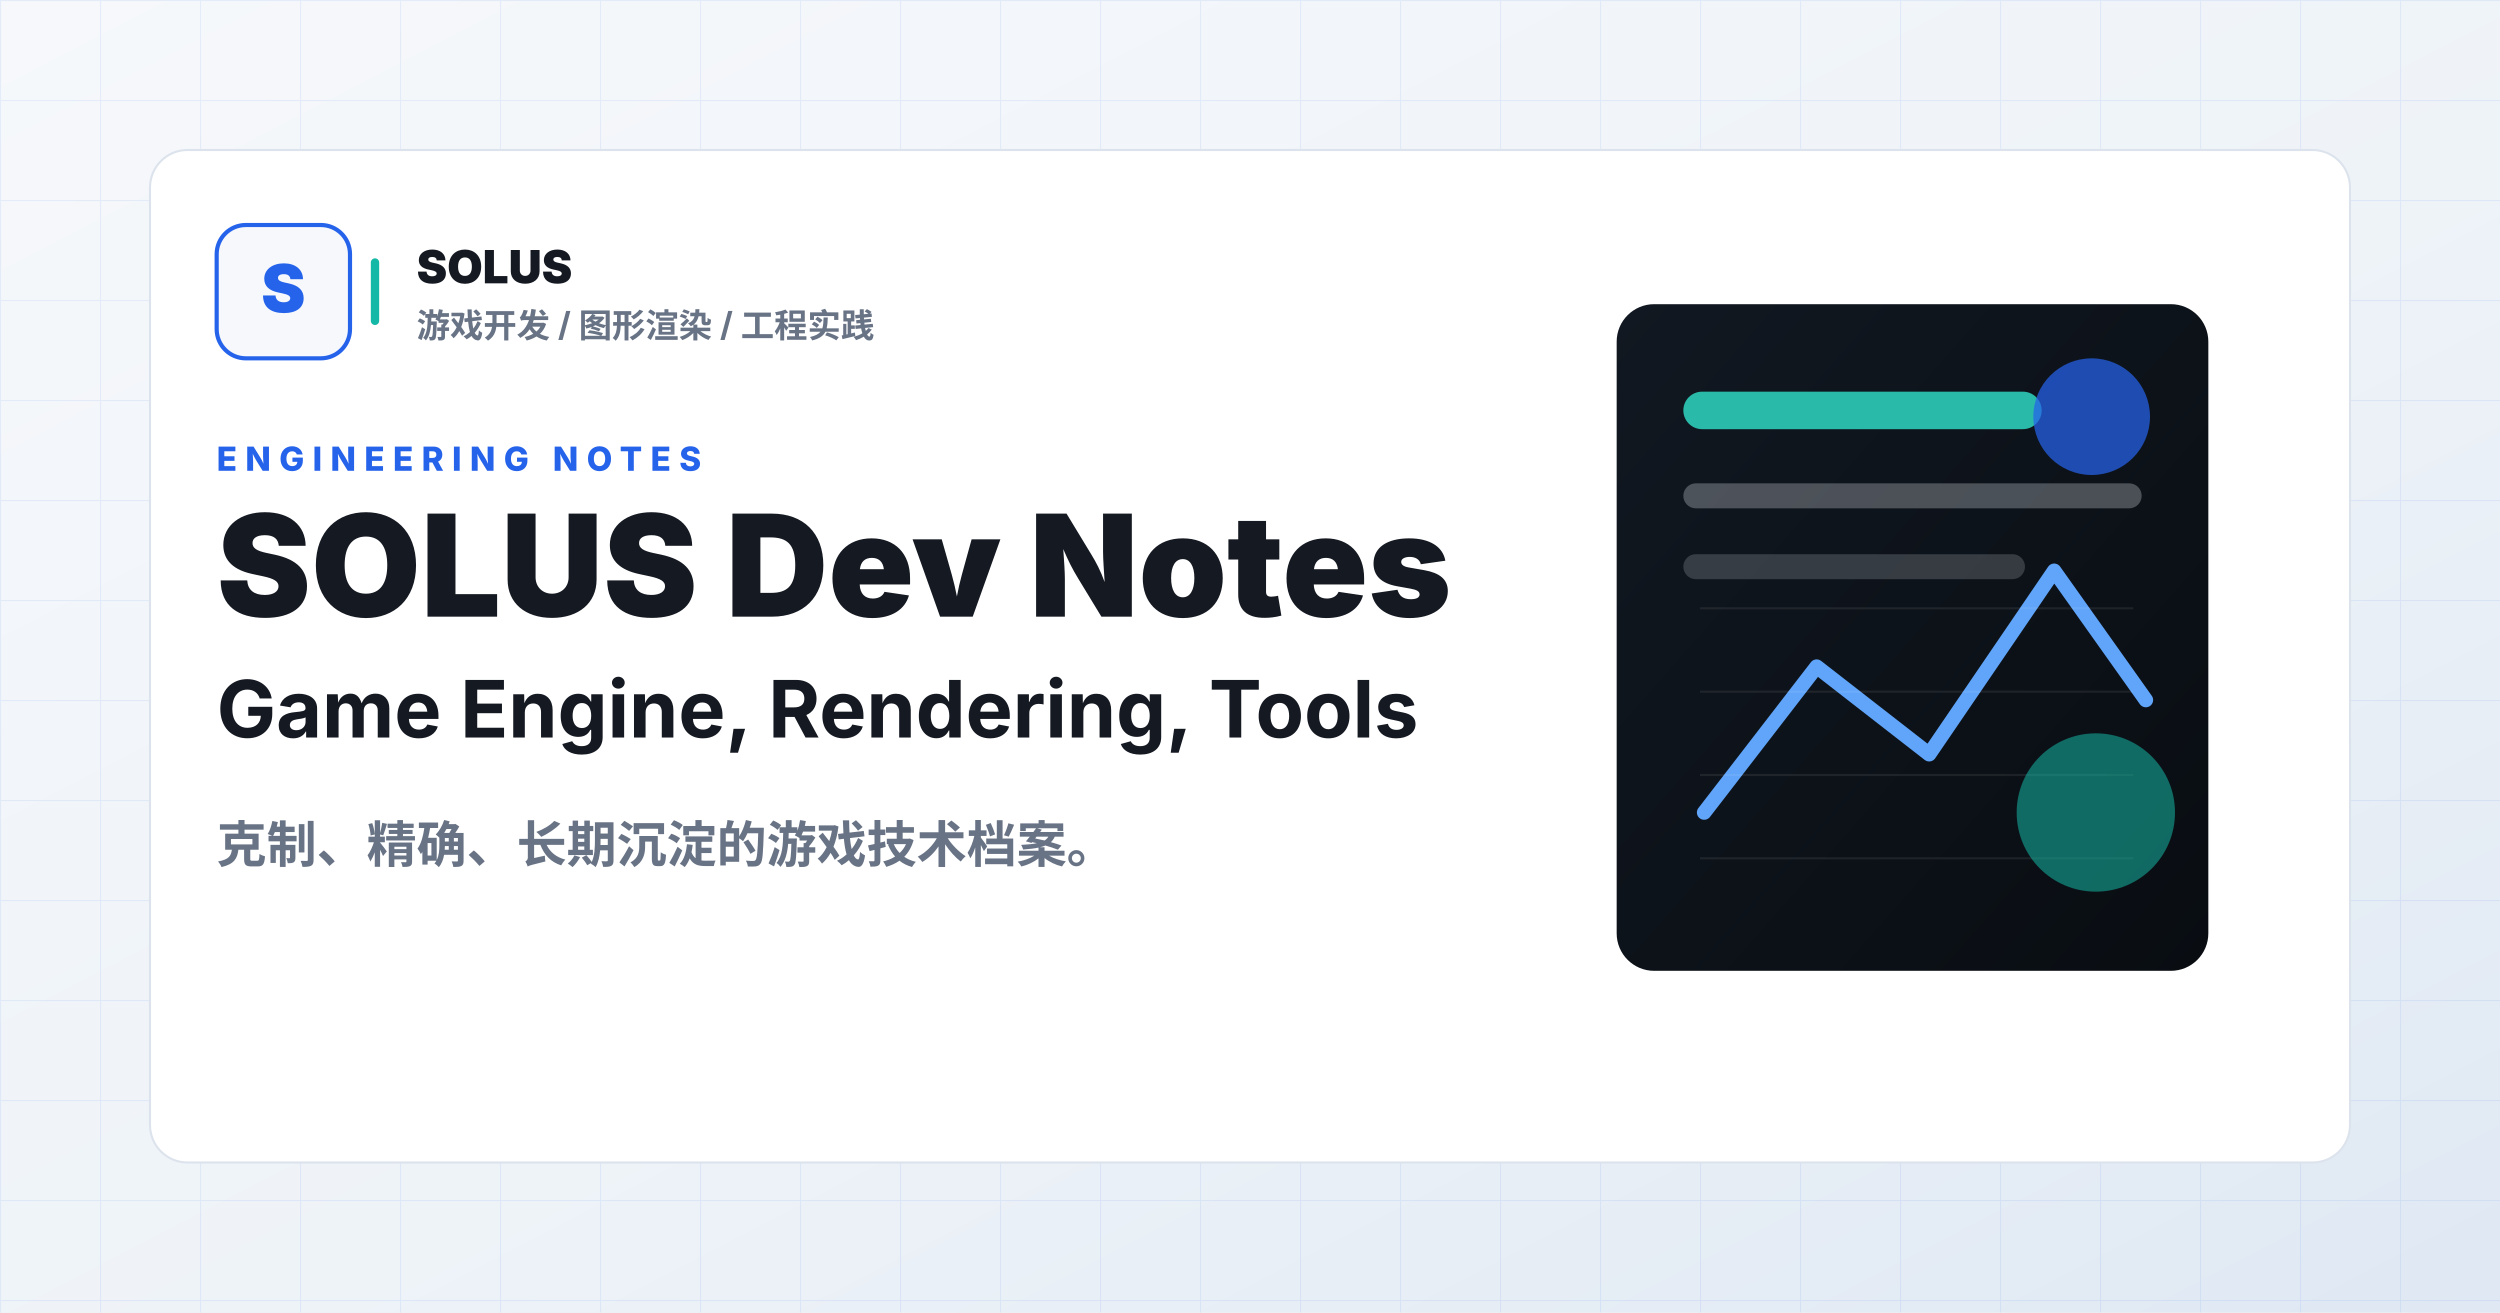
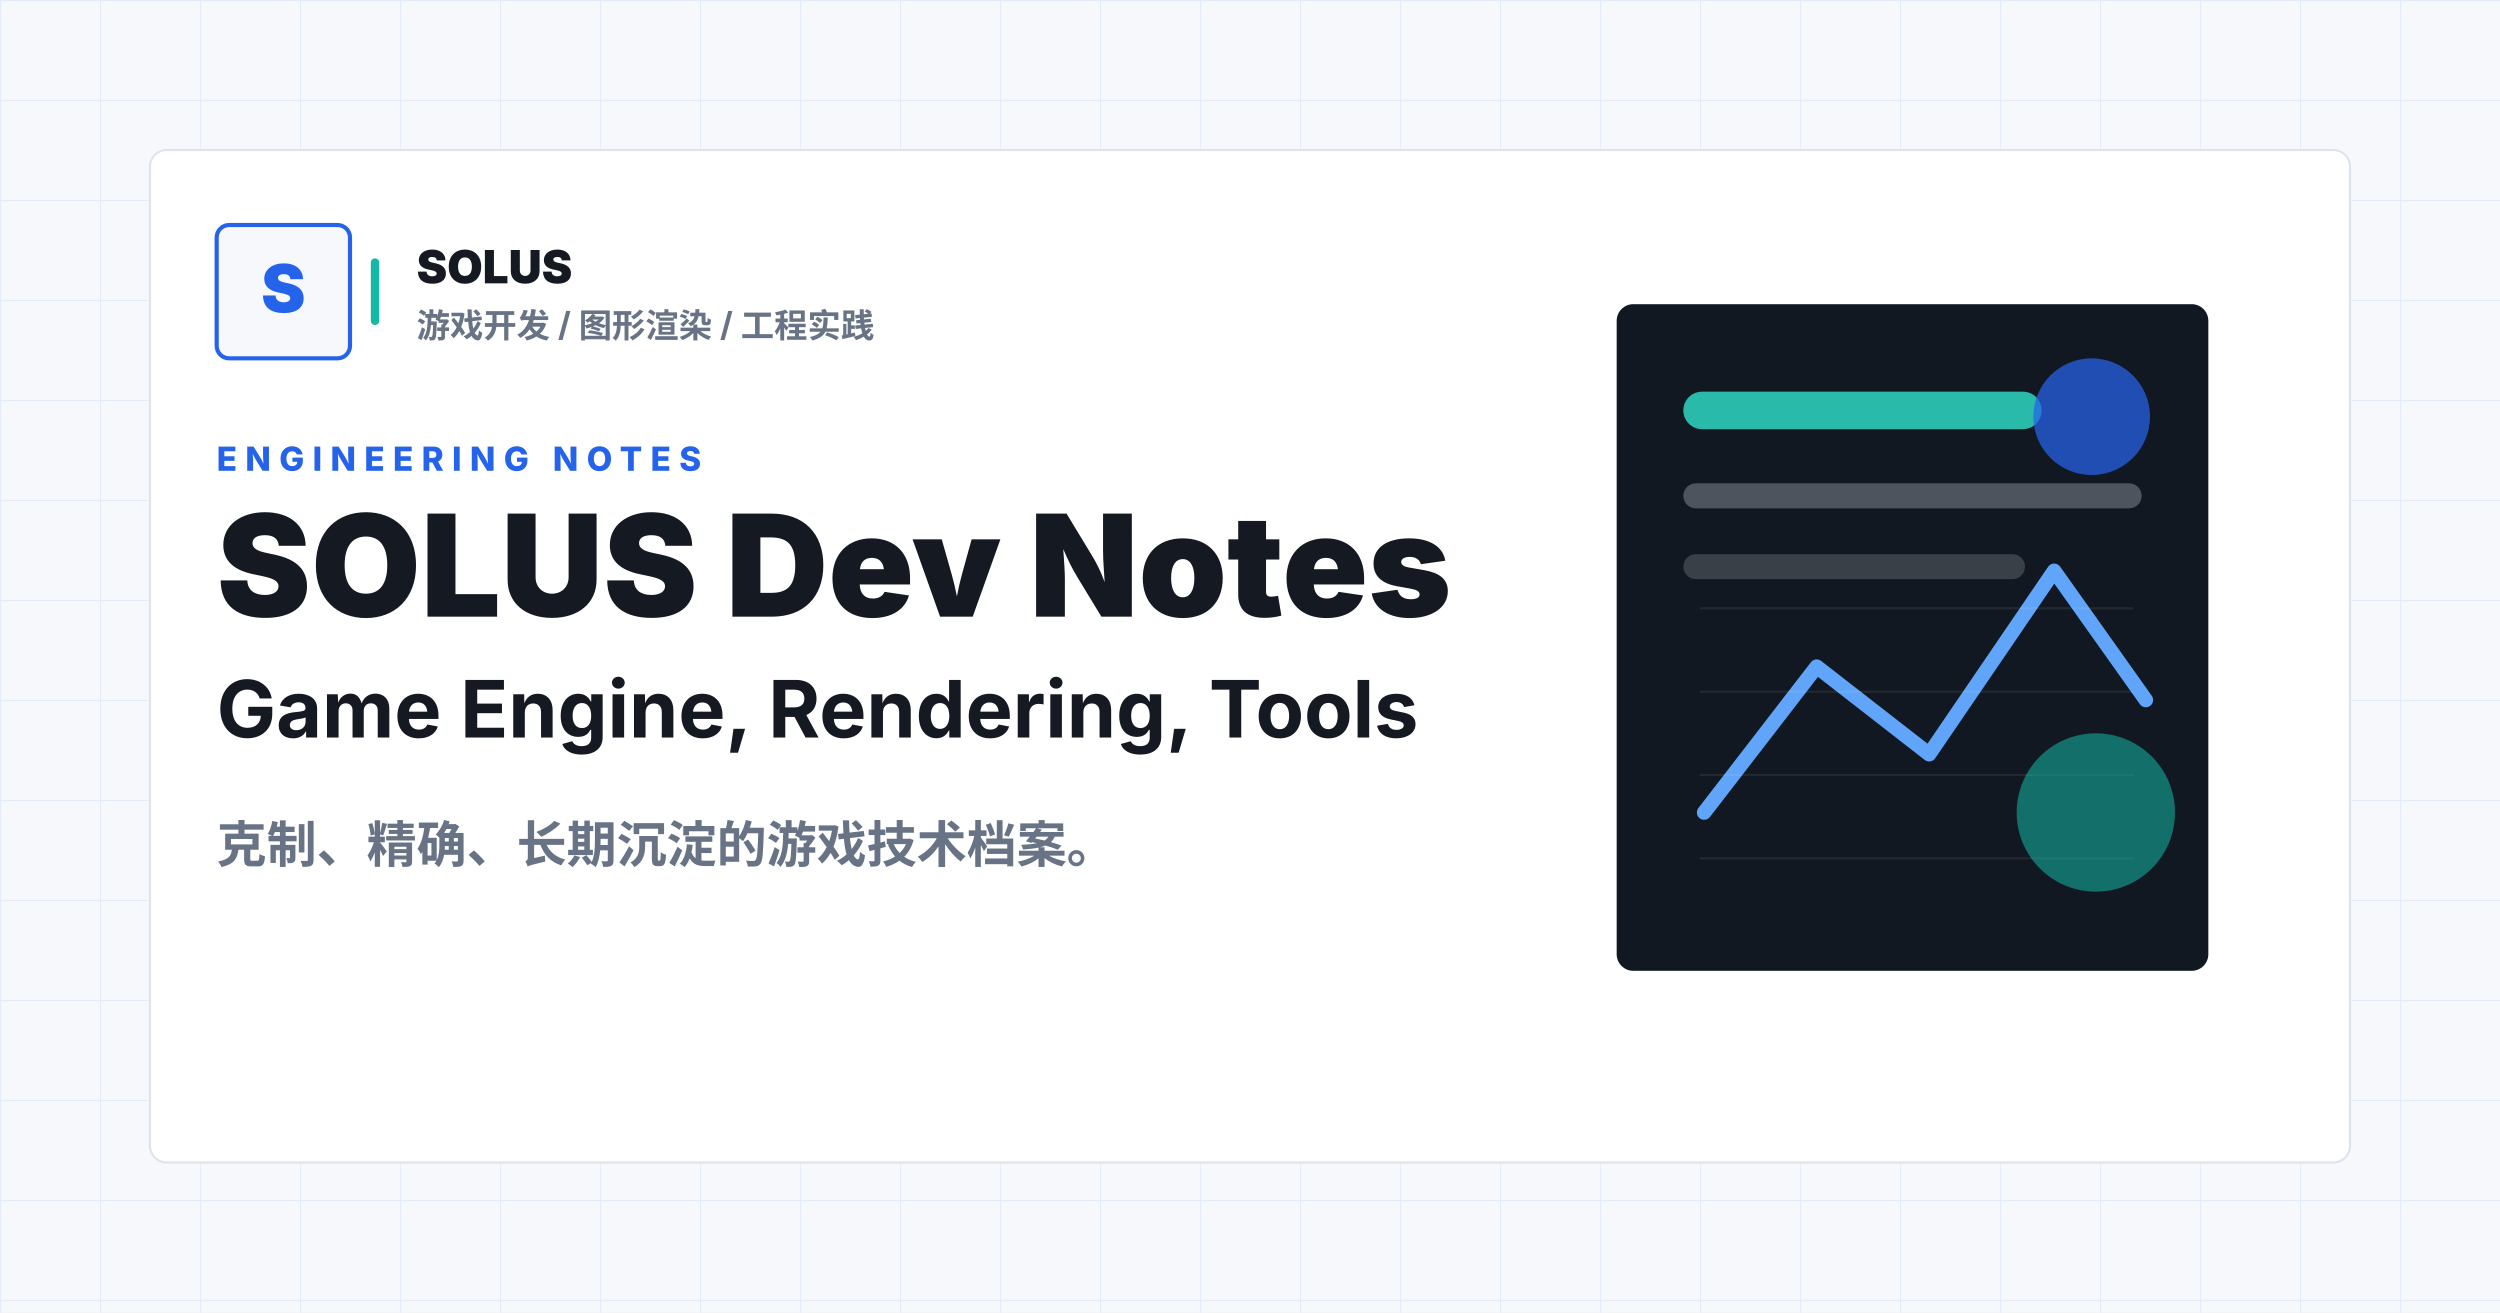
<svg xmlns="http://www.w3.org/2000/svg" viewBox="0 0 1200 630" role="img" aria-label="SOLUS Dev Notes">
  <defs>
-     <linearGradient id="bg" x1="0" y1="0" x2="1" y2="1">
-       <stop offset="0" stop-color="#f6f8fb" />
-       <stop offset="0.56" stop-color="#eef3f8" />
-       <stop offset="1" stop-color="#dfe8f3" />
-     </linearGradient>
    <pattern id="grid" width="48" height="48" patternUnits="userSpaceOnUse">
      <path d="M48 0H0v48" fill="none" stroke="#2563eb" stroke-opacity=".08" />
    </pattern>
-     <linearGradient id="panel" x1="0" y1="0" x2="1" y2="1">
-       <stop offset="0" stop-color="#111821" />
-       <stop offset="1" stop-color="#090d12" />
-     </linearGradient>
  </defs>
-   <rect width="1200" height="630" fill="url(#bg)" />
+   <rect width="1200" height="630" fill="#f6f8fb" />
  <rect width="1200" height="630" fill="url(#grid)" />
-   <rect x="72" y="72" width="1056" height="486" rx="18" fill="#fff" stroke="#dce3ec" />
+   <rect x="72" y="72" width="1056" height="486" rx="8" fill="#fff" stroke="#dce3ec" />
  <g transform="translate(104 108)">
-     <rect width="64" height="64" rx="14" fill="#f6f8fb" stroke="#2563eb" stroke-width="2" />
+     <rect width="64" height="64" rx="6" fill="#f6f8fb" stroke="#2563eb" stroke-width="2" />
    <text x="32" y="42" text-anchor="middle" fill="#2563eb" font-family="Inter, Arial, sans-serif" font-size="32" font-weight="900">S</text>
    <rect x="74" y="16" width="4" height="32" rx="2" fill="#14b8a6" />
    <text x="96" y="28" fill="#151922" font-family="Inter, Arial, sans-serif" font-size="22" font-weight="900">SOLUS</text>
    <text x="96" y="54" fill="#687385" font-family="Inter, Microsoft YaHei, Arial, sans-serif" font-size="16" font-weight="700">游戏开发 / 图形渲染 / 工程实践</text>
  </g>
  <g transform="translate(104 226)">
    <text fill="#2563eb" font-family="Inter, Arial, sans-serif" font-size="16" font-weight="800" letter-spacing="4">ENGINEERING NOTES</text>
    <text y="70" fill="#151922" font-family="Inter, Arial, sans-serif" font-size="68" font-weight="850">SOLUS Dev Notes</text>
    <text y="128" fill="#151922" font-family="Inter, Arial, sans-serif" font-size="38" font-weight="750">Game Engine, Rendering, Tools</text>
    <text y="188" fill="#687385" font-family="Inter, Microsoft YaHei, Arial, sans-serif" font-size="24" font-weight="600">克制、精确、长期沉淀的游戏技术档案。</text>
  </g>
  <g transform="translate(776 146)">
-     <rect width="284" height="320" rx="18" fill="url(#panel)" />
+     <rect width="284" height="320" rx="8" fill="#111821" />
    <rect x="32" y="42" width="172" height="18" rx="9" fill="#2dd4bf" opacity=".86" />
    <rect x="32" y="86" width="220" height="12" rx="6" fill="#edf2f7" opacity=".28" />
    <rect x="32" y="120" width="164" height="12" rx="6" fill="#edf2f7" opacity=".18" />
    <path d="M42 244l54-70 54 42 60-88 44 62" fill="none" stroke="#60a5fa" stroke-width="7" stroke-linecap="round" stroke-linejoin="round" />
    <path d="M40 266h208M40 226h208M40 186h208M40 146h208" stroke="#edf2f7" stroke-opacity=".08" />
    <circle cx="228" cy="54" r="28" fill="#2563eb" opacity=".72" />
    <circle cx="230" cy="244" r="38" fill="#14b8a6" opacity=".54" />
  </g>
</svg>
